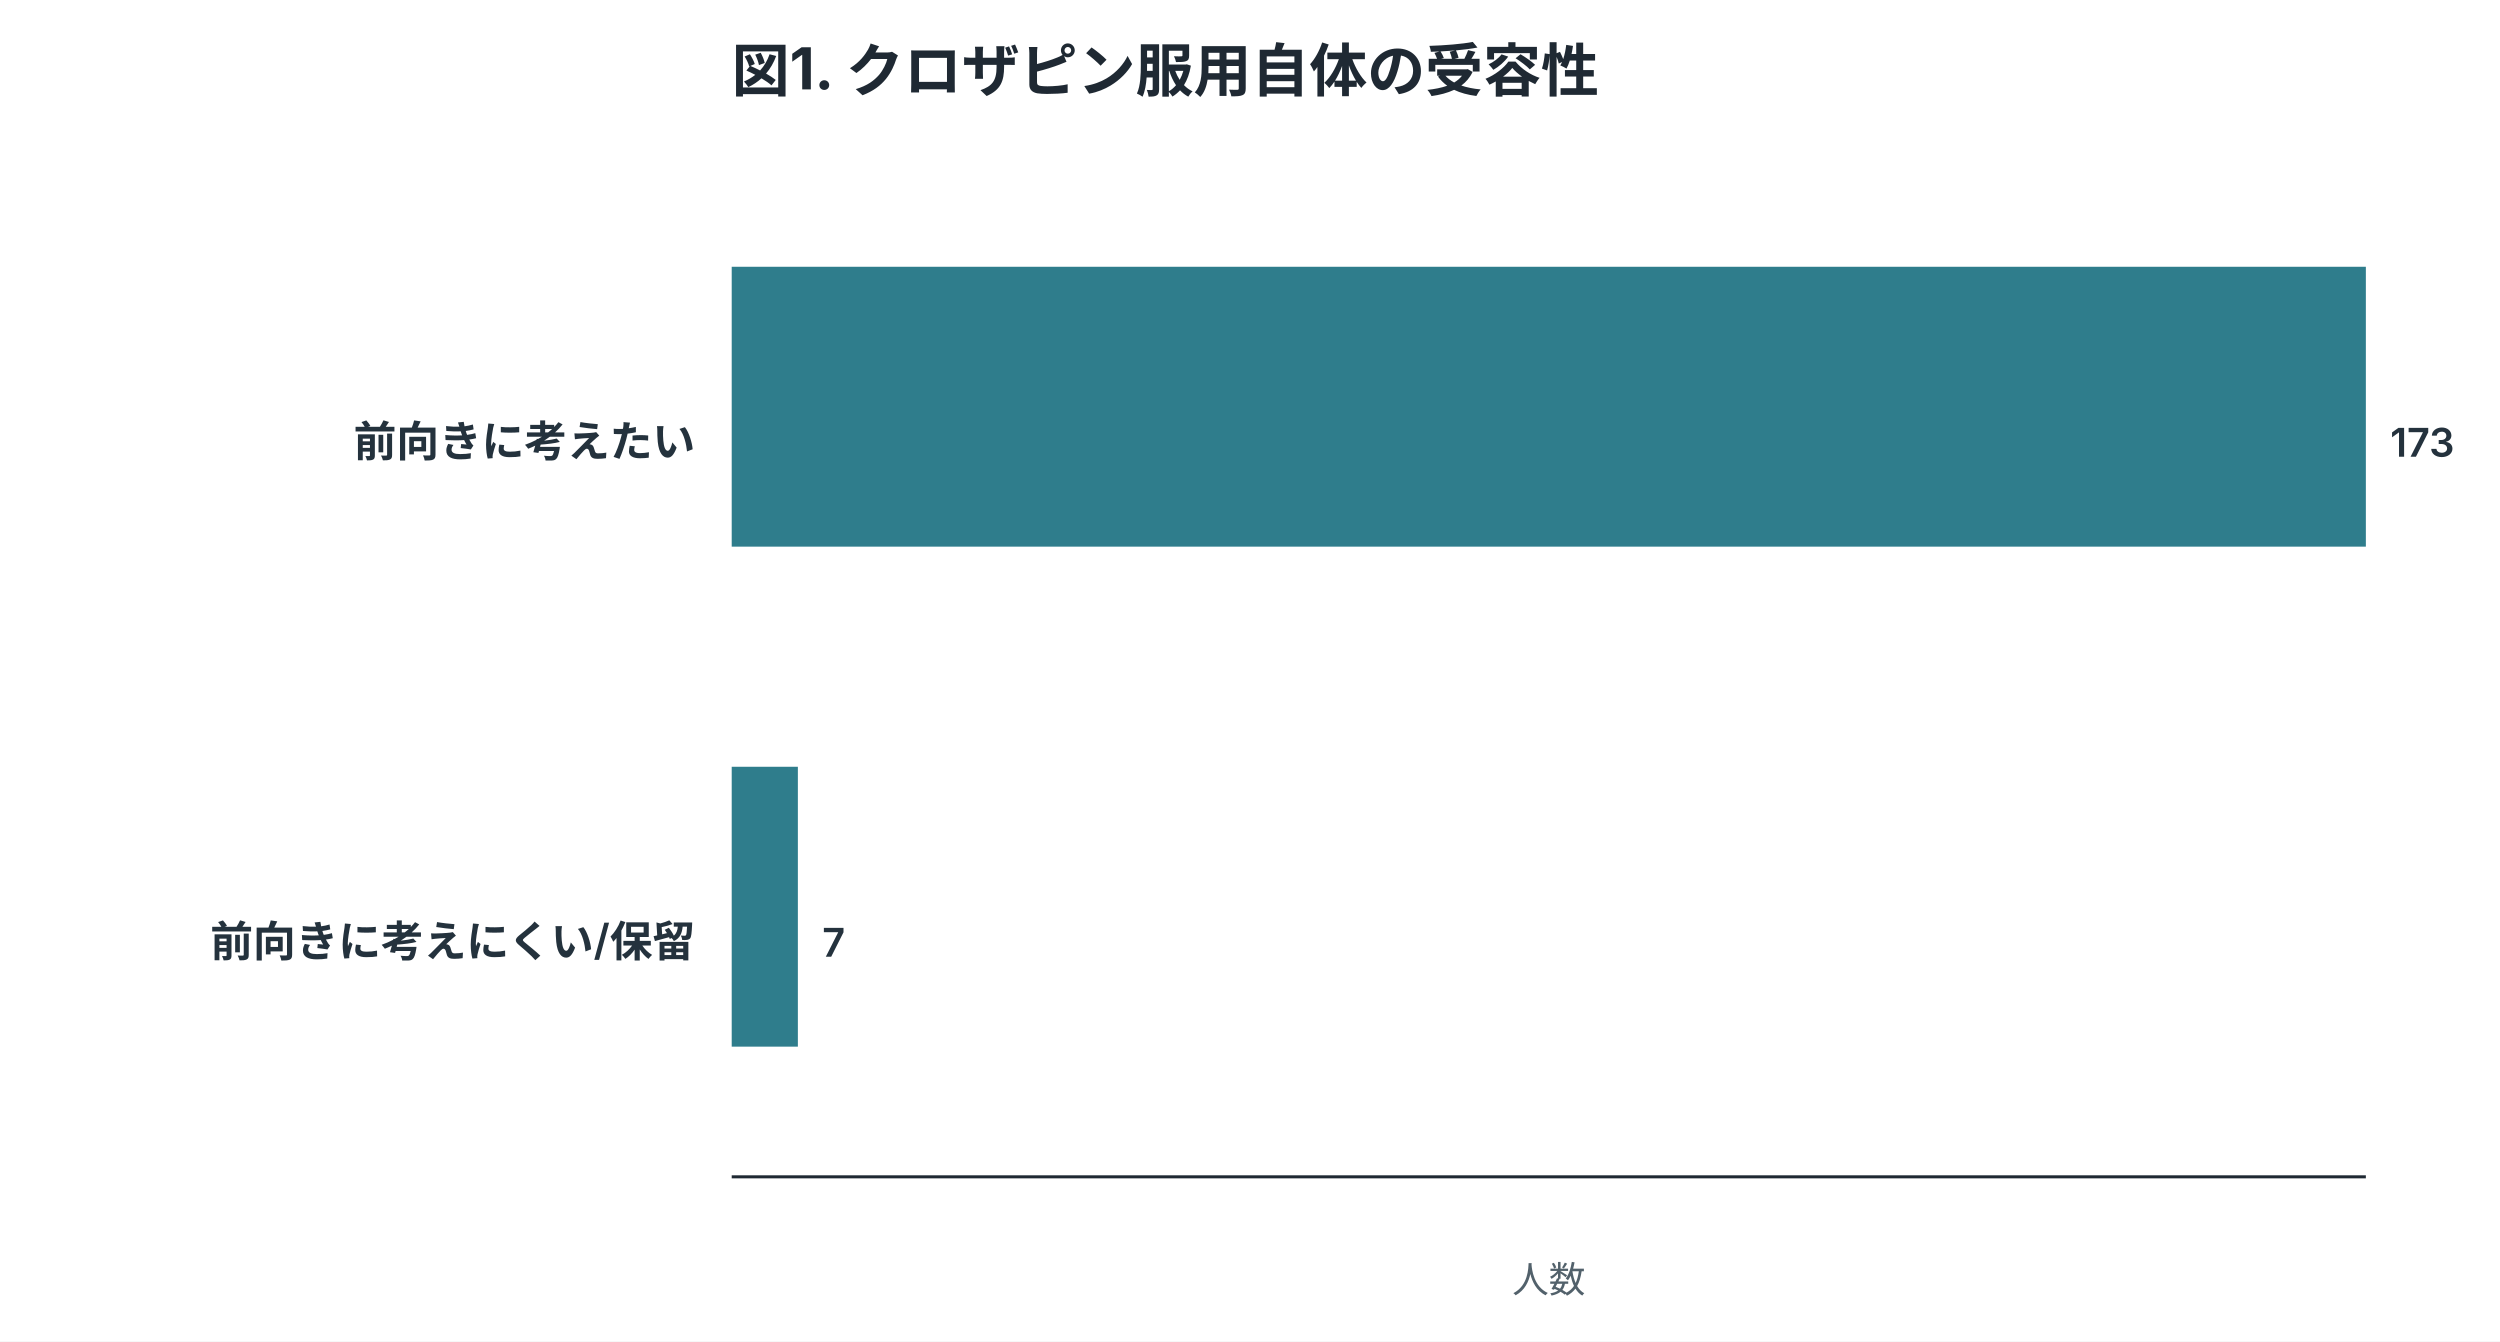
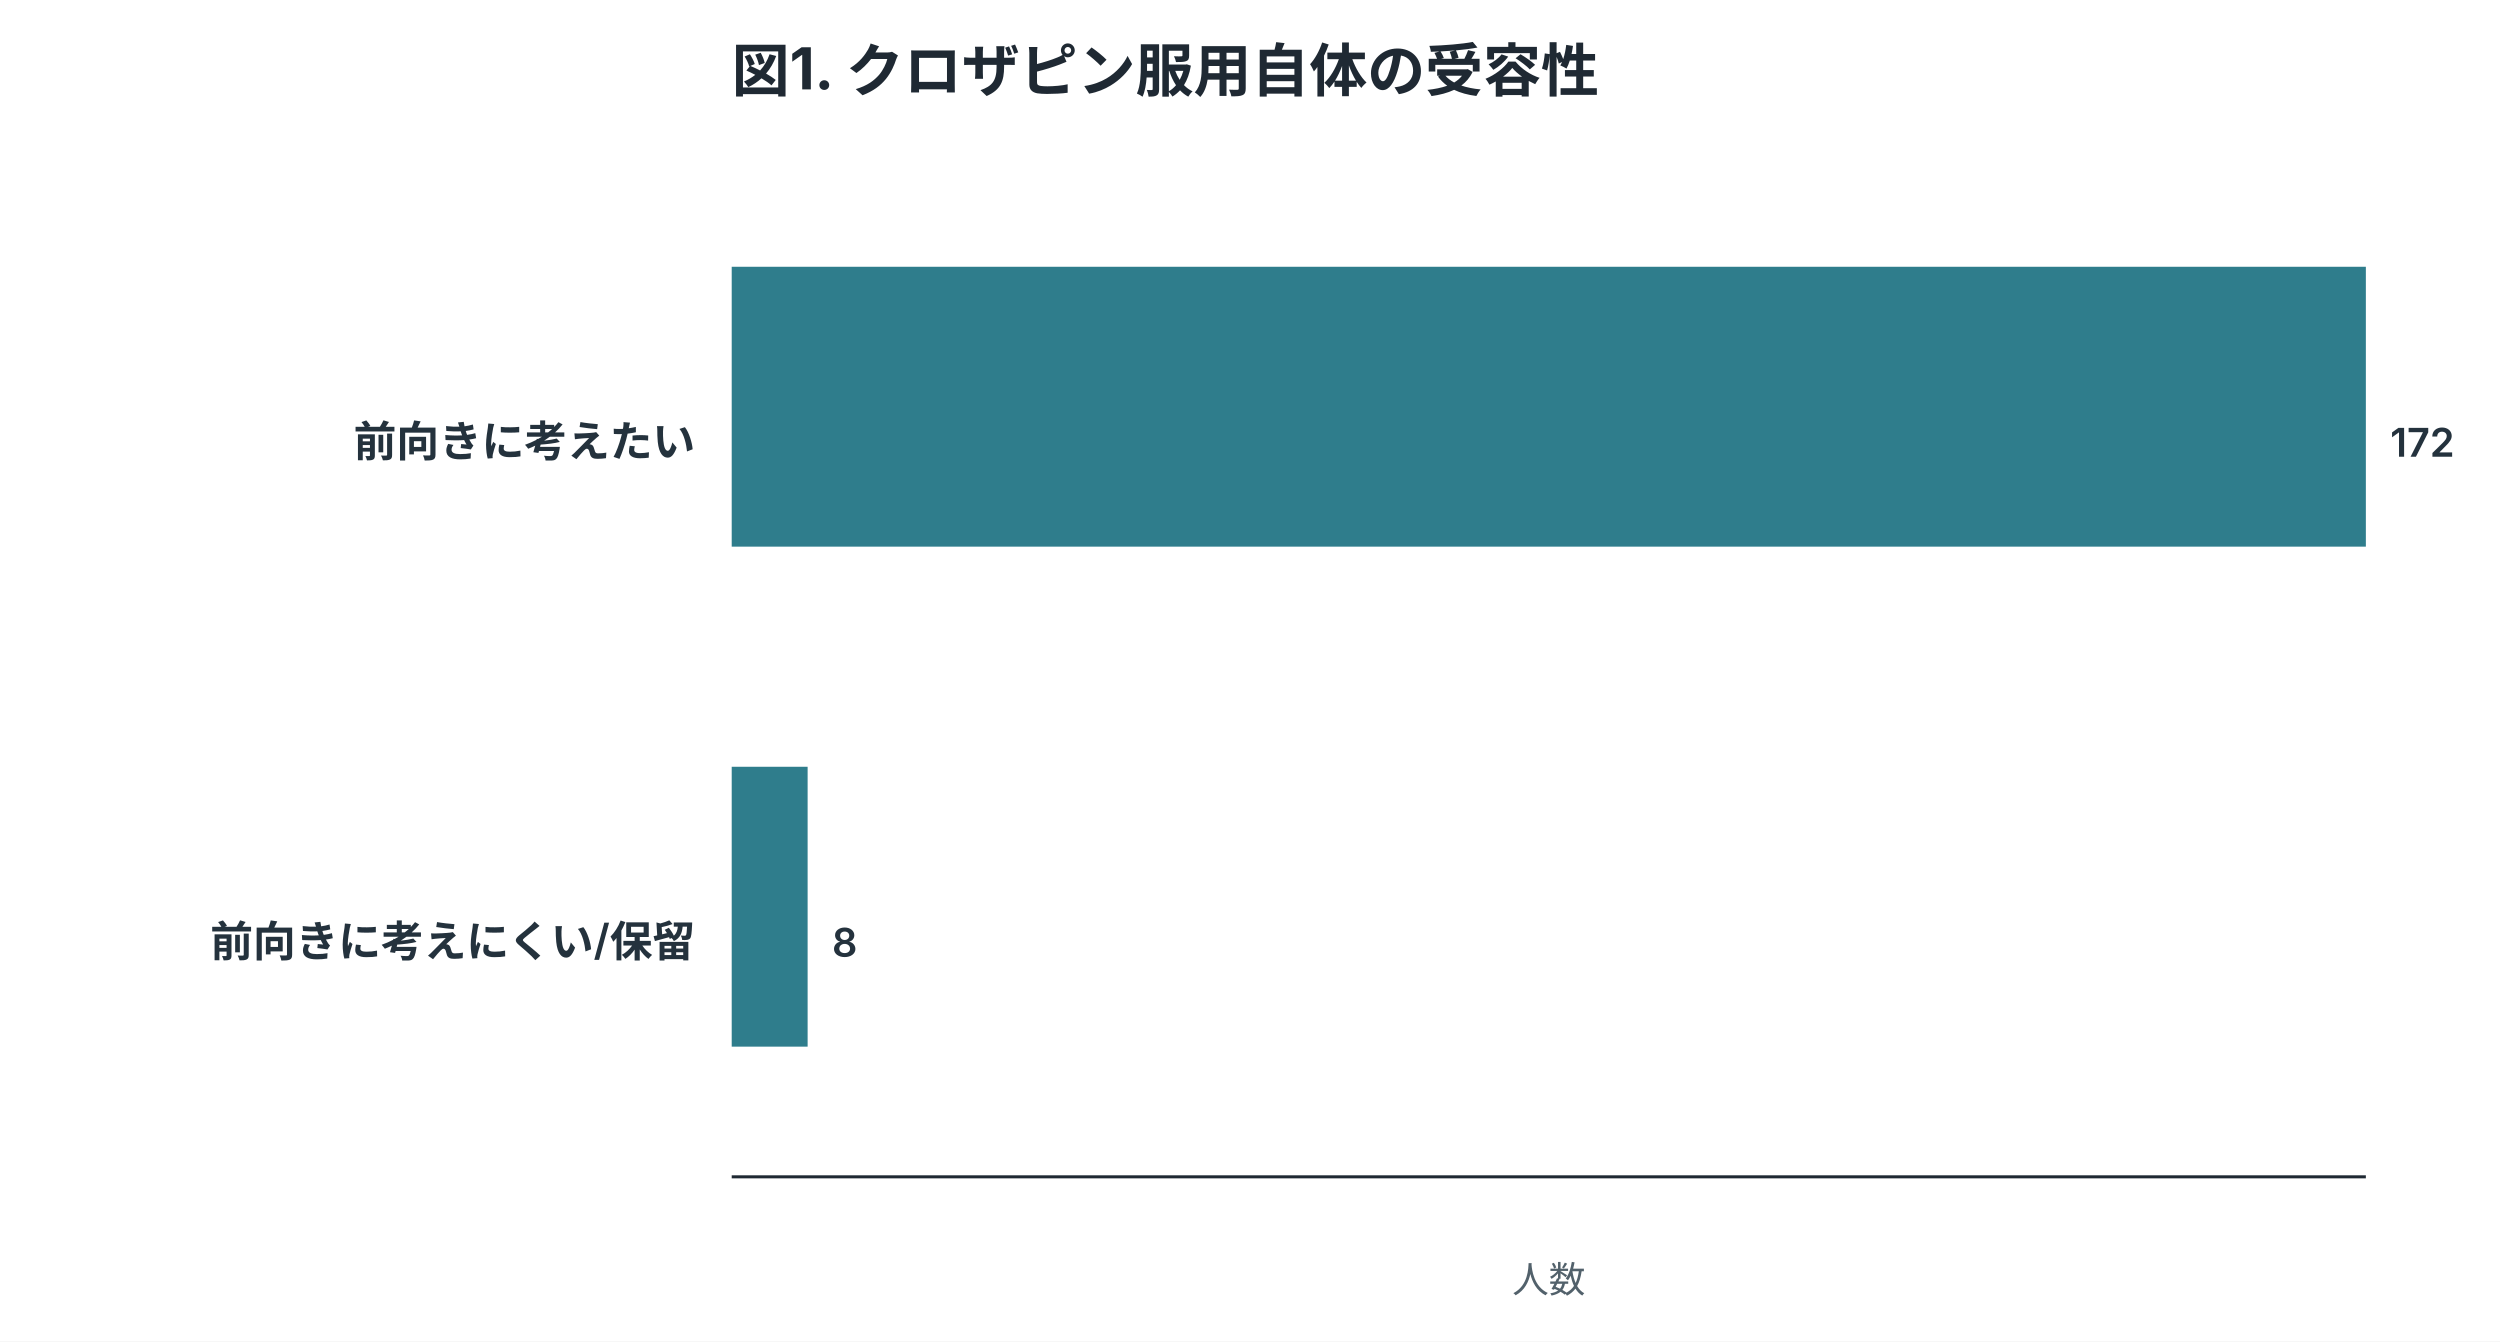
<svg xmlns="http://www.w3.org/2000/svg" width="820" height="440" viewBox="0 0 820 440" role="img">
  <style>
.title{font:700 19px -apple-system,BlinkMacSystemFont,"Segoe UI",sans-serif;fill:#1f2933}
.label{font:600 14px -apple-system,BlinkMacSystemFont,"Segoe UI",sans-serif;fill:#24323d}
.num{font:600 13px -apple-system,BlinkMacSystemFont,"Segoe UI",sans-serif;fill:#24323d}
.axis,.legend,.note{font:12px -apple-system,BlinkMacSystemFont,"Segoe UI",sans-serif;fill:#52616b}
.inside{font:700 13px -apple-system,BlinkMacSystemFont,"Segoe UI",sans-serif;fill:white}
.big{font:700 34px -apple-system,BlinkMacSystemFont,"Segoe UI",sans-serif;fill:#1f2933}
</style>
  <rect width="100%" height="100%" fill="white" />
  <text x="240" y="30" class="title">図1. クロザピン服用自体の受容性</text>
  <text x="228" y="149.8" text-anchor="end" class="label">前向きに考えたい</text>
  <rect x="240" y="87.5" width="536.0" height="91.8" fill="#2f7d8c" />
-   <text x="784.0" y="149.8" class="num">173</text>
+   <text x="784.0" y="149.8" class="num">172</text>
  <text x="228" y="313.8" text-anchor="end" class="label">前向きに考えにくい/保留</text>
-   <rect x="240" y="251.5" width="21.7" height="91.8" fill="#2f7d8c" />
-   <text x="269.7" y="313.8" class="num">7</text>
+   <rect x="240" y="251.5" width="24.9" height="91.8" fill="#2f7d8c" />
+   <text x="272.9" y="313.8" class="num">8</text>
  <line x1="240" y1="386" x2="776" y2="386" stroke="#1f2933" />
  <text x="508.0" y="424" text-anchor="middle" class="axis">人数</text>
</svg>
